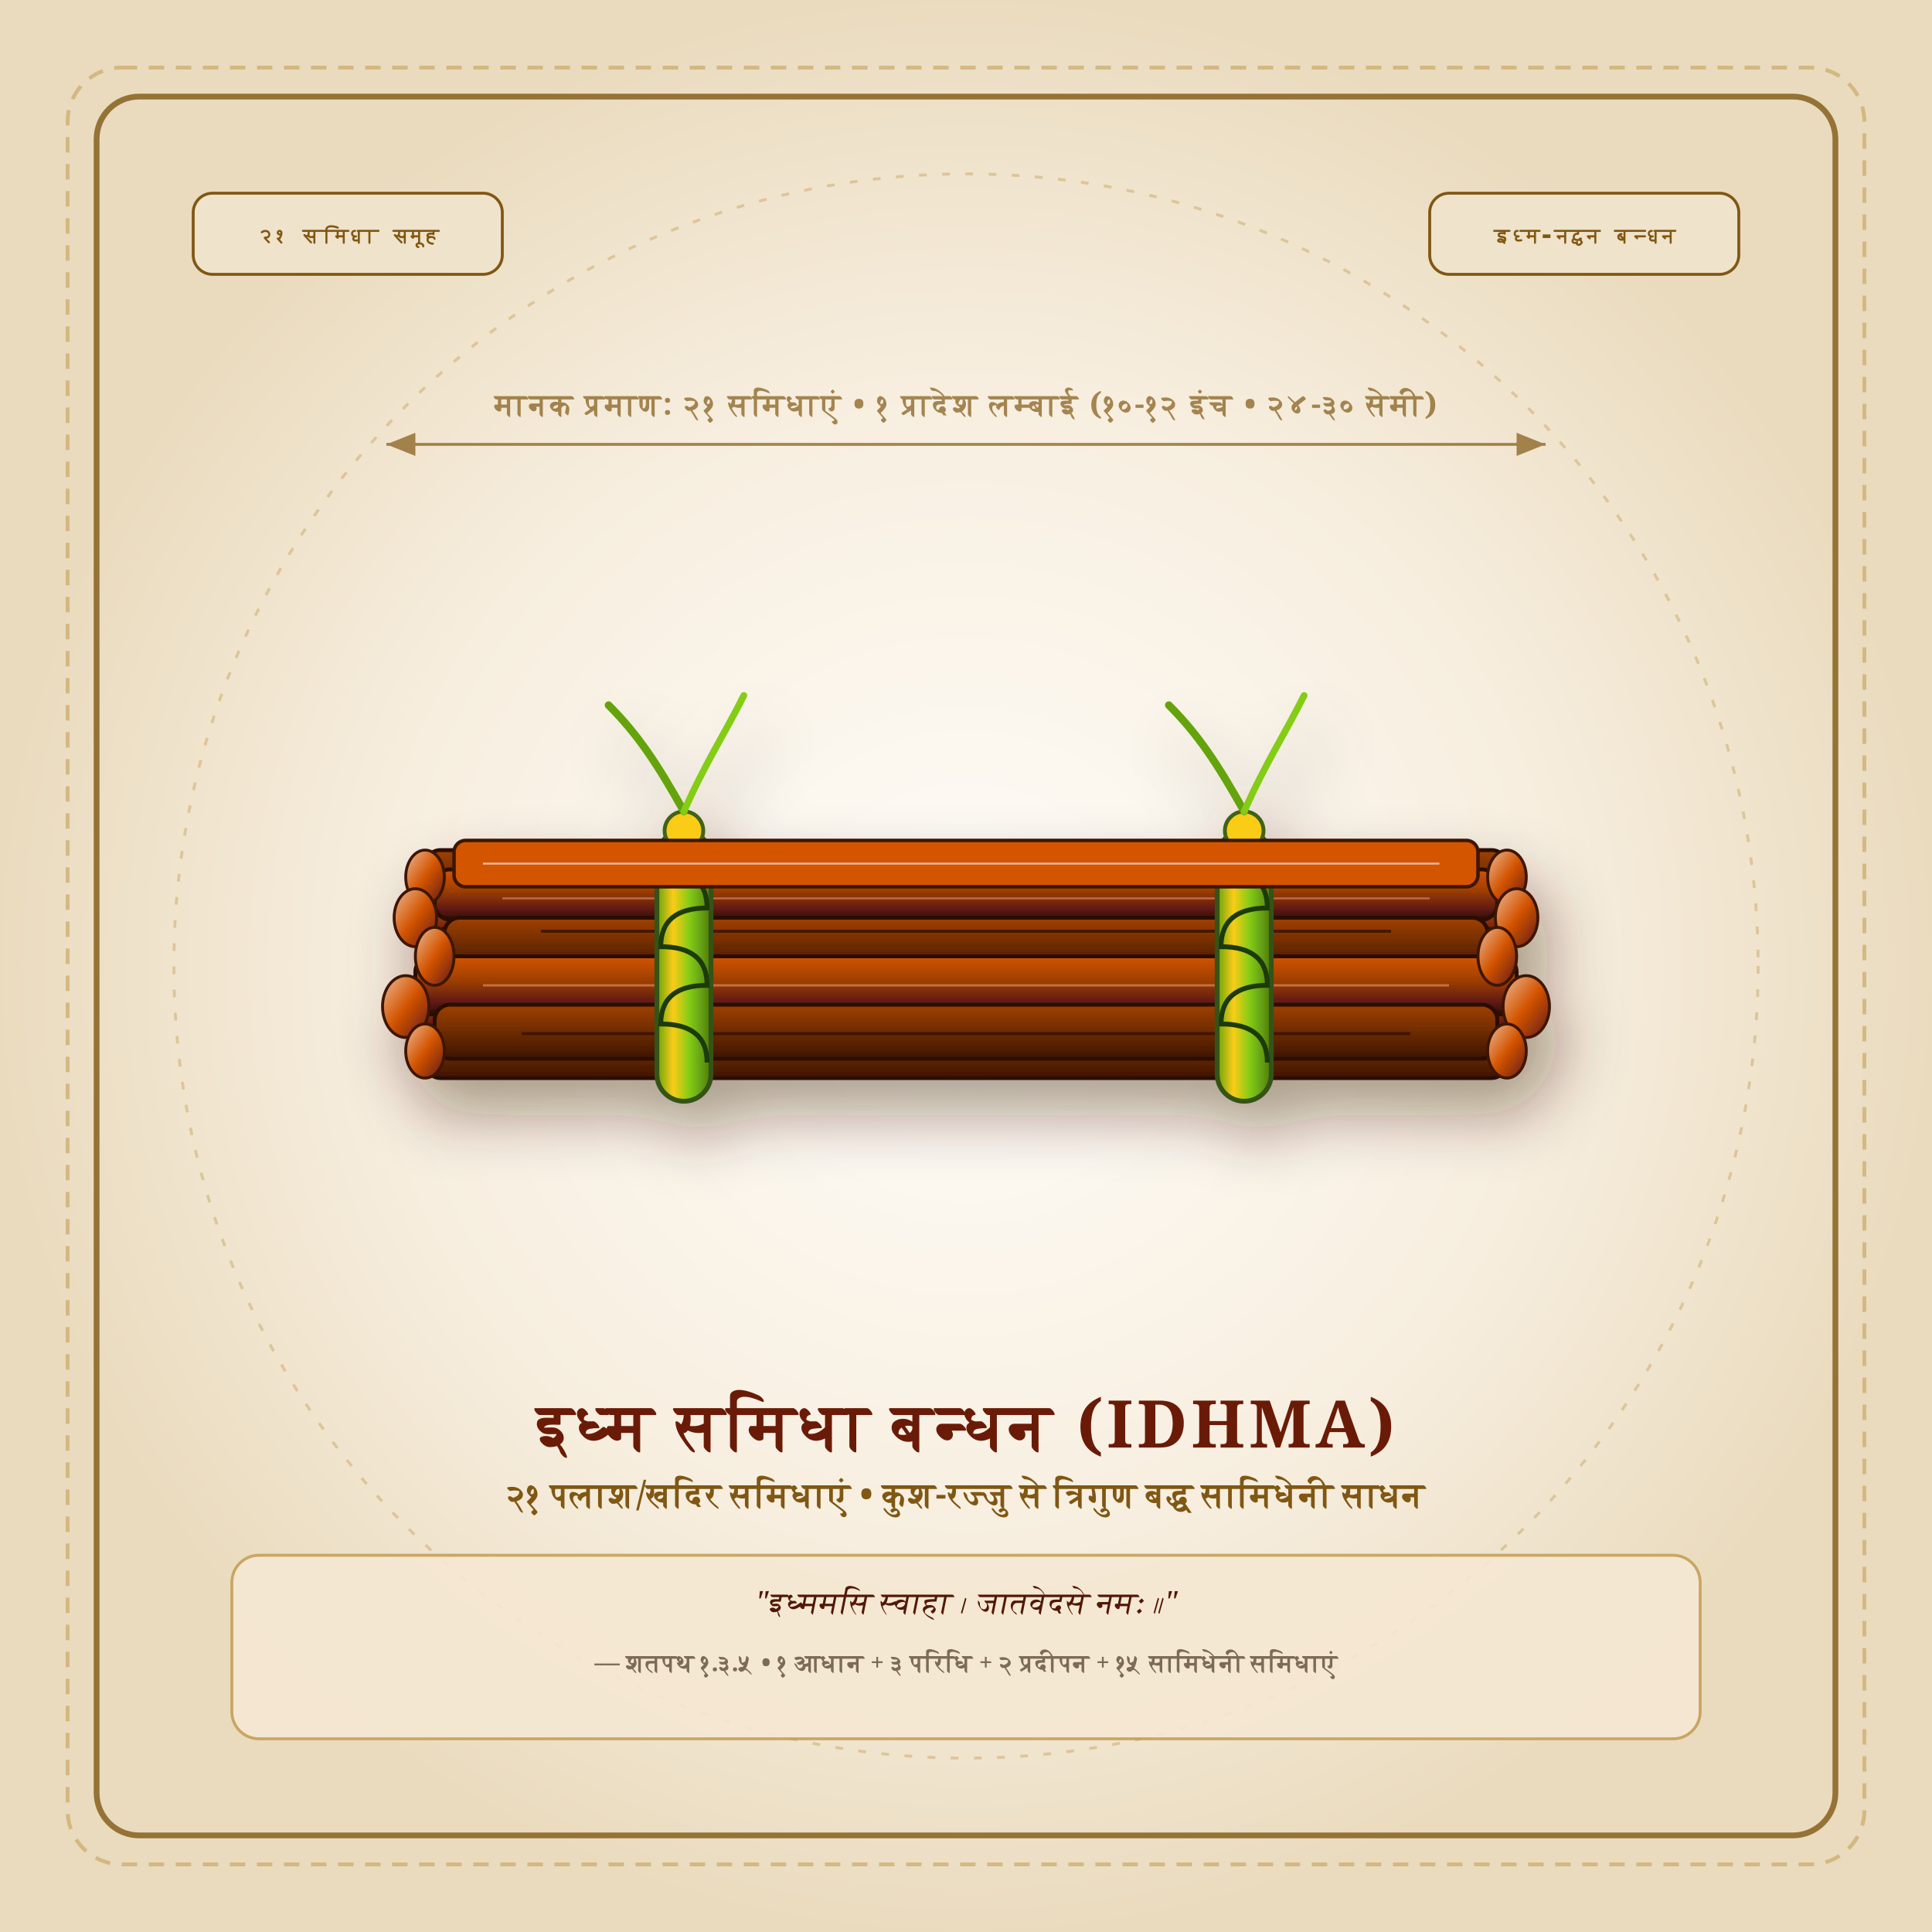
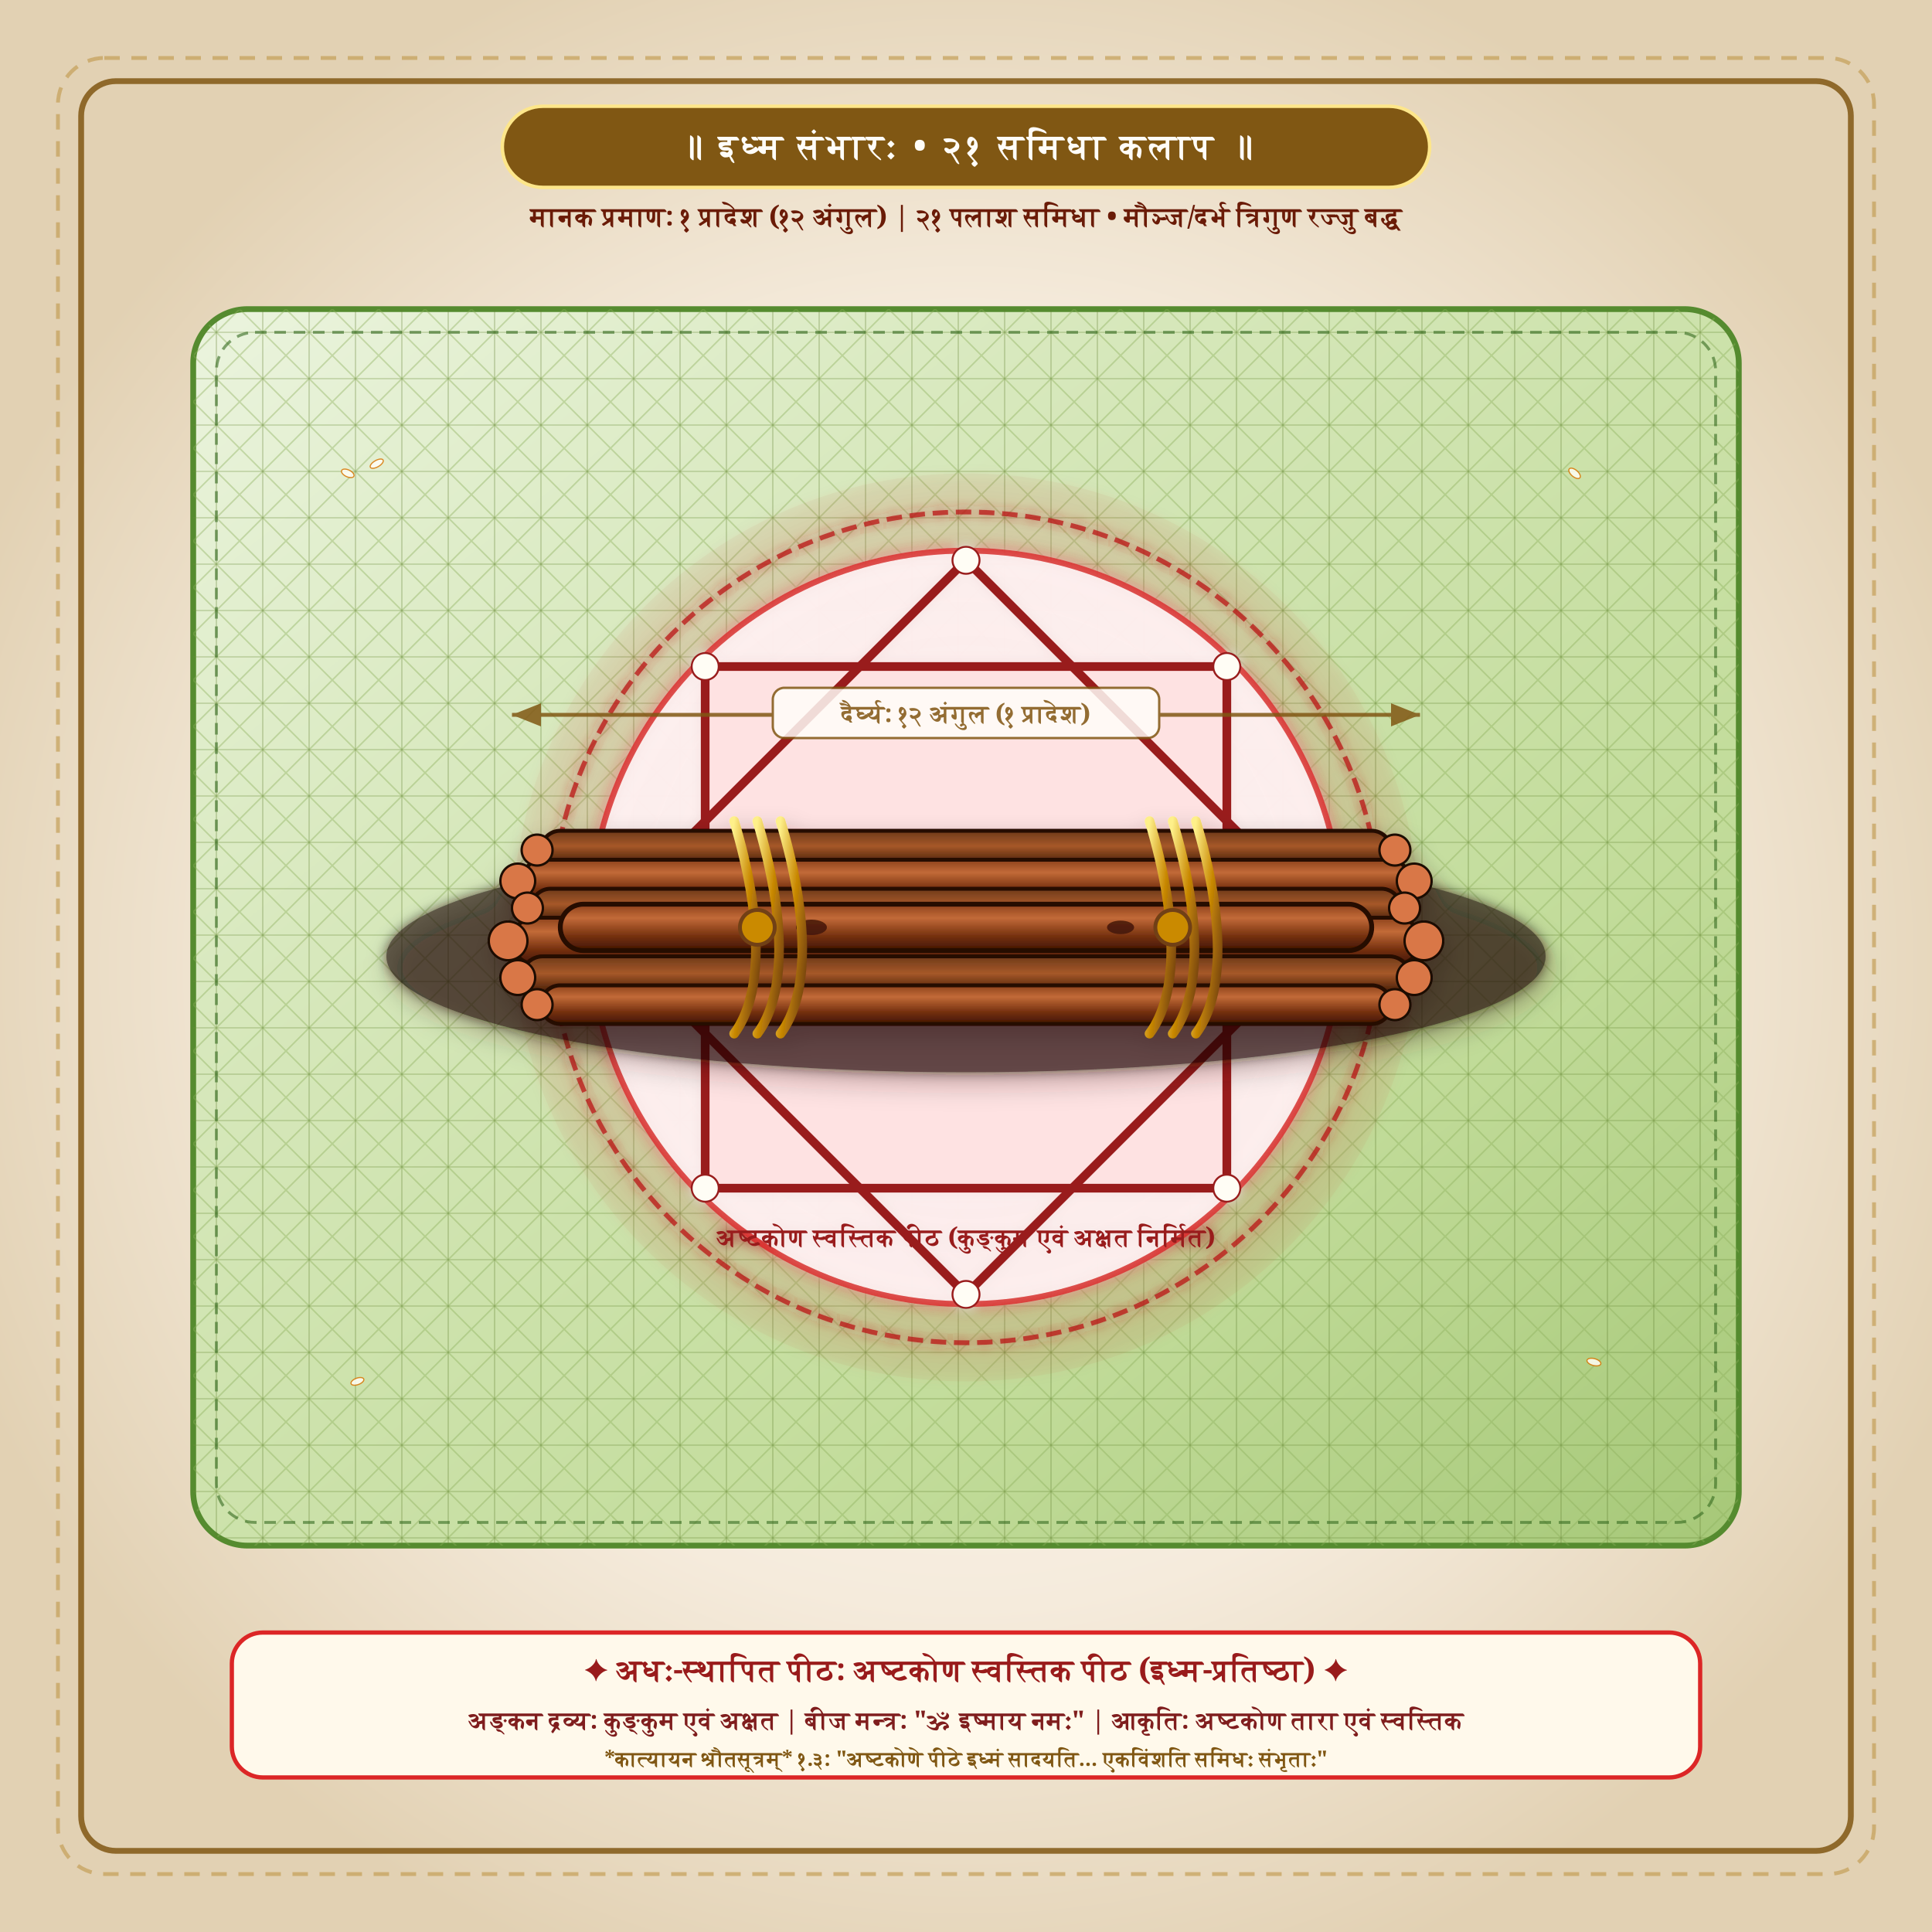
<svg xmlns="http://www.w3.org/2000/svg" viewBox="0 0 1000 1000" width="100%" height="100%">
  <defs>
-     <radialGradient id="bgGrad" cx="50%" cy="50%" r="50%">
-       <stop offset="0%" stop-color="#FFFDF9" />
-       <stop offset="60%" stop-color="#F7EEDF" />
-       <stop offset="100%" stop-color="#EADBBE" />
+     <radialGradient id="bgGrad" cx="50%" cy="50%" r="55%">
+       <stop offset="0%" stop-color="#FFFDF8" />
+       <stop offset="60%" stop-color="#F5EBDC" />
+       <stop offset="100%" stop-color="#E2D1B3" />
    </radialGradient>
-     <linearGradient id="stickPalasha" x1="0%" y1="0%" x2="0%" y2="100%">
-       <stop offset="0%" stop-color="#A04000" />
-       <stop offset="50%" stop-color="#6E2C00" />
-       <stop offset="100%" stop-color="#3E1404" />
+     <linearGradient id="kushaWeave" x1="0%" y1="0%" x2="100%" y2="100%">
+       <stop offset="0%" stop-color="#EBF4DE" />
+       <stop offset="30%" stop-color="#D7E8BC" />
+       <stop offset="70%" stop-color="#C2DC9A" />
+       <stop offset="100%" stop-color="#A6C878" />
    </linearGradient>
-     <linearGradient id="stickHighlight" x1="0%" y1="0%" x2="0%" y2="100%">
-       <stop offset="0%" stop-color="#D35400" />
-       <stop offset="40%" stop-color="#A04000" />
-       <stop offset="80%" stop-color="#5E1914" />
-       <stop offset="100%" stop-color="#2C0C04" />
+     <pattern id="kushaPattern" width="24" height="24" patternUnits="userSpaceOnUse">
+       <path d="M 0,0 L 24,24 M 24,0 L 0,24" stroke="#8CAE5B" stroke-width="0.8" opacity="0.4" />
+       <line x1="0" y1="12" x2="24" y2="12" stroke="#6C8E3B" stroke-width="0.6" opacity="0.35" />
+       <line x1="12" y1="0" x2="12" y2="24" stroke="#5E7E2F" stroke-width="0.6" opacity="0.35" />
+     </pattern>
+     <radialGradient id="ashtakonaAura" cx="50%" cy="50%" r="50%">
+       <stop offset="0%" stop-color="#FEE2E2" stop-opacity="0.9" />
+       <stop offset="50%" stop-color="#F87171" stop-opacity="0.5" />
+       <stop offset="100%" stop-color="#B91C1C" stop-opacity="0.08" />
+     </radialGradient>
+     <linearGradient id="samidhaWood1" x1="0%" y1="0%" x2="0%" y2="100%">
+       <stop offset="0%" stop-color="#8C421B" />
+       <stop offset="30%" stop-color="#C26A38" />
+       <stop offset="70%" stop-color="#732F0E" />
+       <stop offset="100%" stop-color="#421603" />
    </linearGradient>
-     <linearGradient id="barkEnd" x1="0%" y1="0%" x2="100%" y2="100%">
-       <stop offset="0%" stop-color="#EDBB99" />
-       <stop offset="50%" stop-color="#D35400" />
-       <stop offset="100%" stop-color="#5E1914" />
+     <linearGradient id="samidhaWood2" x1="0%" y1="0%" x2="0%" y2="100%">
+       <stop offset="0%" stop-color="#6E3A1A" />
+       <stop offset="40%" stop-color="#A65829" />
+       <stop offset="80%" stop-color="#4F2309" />
+       <stop offset="100%" stop-color="#2D1103" />
    </linearGradient>
-     <linearGradient id="kushaCord" x1="0%" y1="0%" x2="100%" y2="0%">
-       <stop offset="0%" stop-color="#65A30D" />
-       <stop offset="30%" stop-color="#FACC15" />
-       <stop offset="60%" stop-color="#84CC16" />
-       <stop offset="100%" stop-color="#4D7C0F" />
+     <linearGradient id="munjCord" x1="0%" y1="0%" x2="100%" y2="100%">
+       <stop offset="0%" stop-color="#FEF08A" />
+       <stop offset="50%" stop-color="#CA8A04" />
+       <stop offset="100%" stop-color="#713F12" />
    </linearGradient>
-     <filter id="patraShadow" x="-20%" y="-20%" width="150%" height="150%">
-       <feDropShadow dx="8" dy="18" stdDeviation="16" flood-color="#3B1705" flood-opacity="0.4" />
+     <filter id="yantraGlowFilter" x="-20%" y="-20%" width="140%" height="140%">
+       <feGaussianBlur stdDeviation="3" result="blur" />
+       <feComposite in="SourceGraphic" in2="blur" operator="over" />
+     </filter>
+     <filter id="patraDeepShadow" x="-25%" y="-25%" width="150%" height="150%">
+       <feDropShadow dx="8" dy="24" stdDeviation="16" flood-color="#1A0A03" flood-opacity="0.6" />
+       <feDropShadow dx="2" dy="6" stdDeviation="6" flood-color="#2E1306" flood-opacity="0.4" />
    </filter>
  </defs>
  <rect width="1000" height="1000" fill="url(#bgGrad)" />
-   <rect x="35" y="35" width="930" height="930" rx="28" fill="none" stroke="#C5A059" stroke-width="2" stroke-dasharray="8 6" opacity="0.6" />
-   <rect x="50" y="50" width="900" height="900" rx="22" fill="none" stroke="#805713" stroke-width="3" opacity="0.8" />
-   <circle cx="500" cy="500" r="410" fill="none" stroke="#C5A059" stroke-width="1.5" stroke-dasharray="4 8" opacity="0.45" />
-   <g opacity="0.7">
-     <line x1="200" y1="230" x2="800" y2="230" stroke="#805713" stroke-width="1.5" />
-     <path d="M 200 230 L 215 224 L 215 236 Z" fill="#805713" />
-     <path d="M 800 230 L 785 224 L 785 236 Z" fill="#805713" />
-     <text x="500" y="215" font-family="'Cinzel', 'Noto Serif', serif" font-size="16" font-weight="bold" fill="#805713" text-anchor="middle" letter-spacing="1">
-       मानक प्रमाण: २१ समिधाएं • १ प्रादेश लम्बाई (१०-१२ इंच • २४-३० सेमी)
+   <rect x="30" y="30" width="940" height="940" rx="24" fill="none" stroke="#C5A059" stroke-width="2" stroke-dasharray="8 6" opacity="0.7" />
+   <rect x="42" y="42" width="916" height="916" rx="18" fill="none" stroke="#805713" stroke-width="3" opacity="0.85" />
+   <g transform="translate(500, 85)" text-anchor="middle">
+     <rect x="-240" y="-30" width="480" height="42" rx="21" fill="#805713" stroke="#FDE68A" stroke-width="1.8" />
+     <text y="-3" font-family="'Cinzel', 'Noto Serif', serif" font-size="18" font-weight="900" fill="#FFFDF8" letter-spacing="2">
+       ॥ इध्म संभारः • २१ समिधा कलाप ॥
+     </text>
+     <text y="32" font-family="'Noto Serif', serif" font-size="14" font-weight="bold" fill="#6A1B07">
+       मानक प्रमाण: १ प्रादेश (१२ अंगुल) | २१ पलाश समिधा • मौञ्ज/दर्भ त्रिगुण रज्जु बद्ध
    </text>
  </g>
-   <g filter="url(#patraShadow)">
-     <rect x="220" y="440" width="560" height="28" rx="8" fill="url(#stickPalasha)" stroke="#2B0C03" stroke-width="2" />
-     <rect x="215" y="460" width="570" height="30" rx="8" fill="url(#stickHighlight)" stroke="#2B0C03" stroke-width="2" />
-     <rect x="225" y="480" width="550" height="30" rx="8" fill="url(#stickPalasha)" stroke="#2B0C03" stroke-width="2" />
-     <rect x="210" y="505" width="580" height="32" rx="8" fill="url(#stickHighlight)" stroke="#2B0C03" stroke-width="2" />
-     <rect x="220" y="530" width="560" height="28" rx="8" fill="url(#stickPalasha)" stroke="#2B0C03" stroke-width="2" />
-     <rect x="225" y="450" width="550" height="26" rx="8" fill="url(#stickHighlight)" stroke="#2B0C03" stroke-width="2" />
-     <rect x="230" y="475" width="540" height="28" rx="8" fill="url(#stickPalasha)" stroke="#2B0C03" stroke-width="2" />
-     <rect x="215" y="495" width="570" height="30" rx="8" fill="url(#stickHighlight)" stroke="#2B0C03" stroke-width="2" />
-     <rect x="225" y="520" width="550" height="28" rx="8" fill="url(#stickPalasha)" stroke="#2B0C03" stroke-width="2" />
-     <ellipse cx="220" cy="454" rx="10" ry="14" fill="url(#barkEnd)" stroke="#3E1404" stroke-width="1.5" />
-     <ellipse cx="215" cy="475" rx="11" ry="15" fill="url(#barkEnd)" stroke="#3E1404" stroke-width="1.5" />
-     <ellipse cx="225" cy="495" rx="10" ry="15" fill="url(#barkEnd)" stroke="#3E1404" stroke-width="1.5" />
-     <ellipse cx="210" cy="521" rx="12" ry="16" fill="url(#barkEnd)" stroke="#3E1404" stroke-width="1.5" />
-     <ellipse cx="220" cy="544" rx="10" ry="14" fill="url(#barkEnd)" stroke="#3E1404" stroke-width="1.5" />
-     <ellipse cx="780" cy="454" rx="10" ry="14" fill="url(#barkEnd)" stroke="#3E1404" stroke-width="1.5" />
-     <ellipse cx="785" cy="475" rx="11" ry="15" fill="url(#barkEnd)" stroke="#3E1404" stroke-width="1.5" />
-     <ellipse cx="775" cy="495" rx="10" ry="15" fill="url(#barkEnd)" stroke="#3E1404" stroke-width="1.5" />
-     <ellipse cx="790" cy="521" rx="12" ry="16" fill="url(#barkEnd)" stroke="#3E1404" stroke-width="1.5" />
-     <ellipse cx="780" cy="544" rx="10" ry="14" fill="url(#barkEnd)" stroke="#3E1404" stroke-width="1.5" />
-     <line x1="260" y1="465" x2="740" y2="465" stroke="#E59866" stroke-width="1" opacity="0.6" />
-     <line x1="280" y1="482" x2="720" y2="482" stroke="#2C0C04" stroke-width="1.5" opacity="0.75" />
-     <line x1="250" y1="510" x2="750" y2="510" stroke="#E59866" stroke-width="1.2" opacity="0.6" />
-     <line x1="270" y1="535" x2="730" y2="535" stroke="#2C0C04" stroke-width="1.5" opacity="0.75" />
-     <g>
-       <rect x="340" y="430" width="28" height="140" rx="14" fill="url(#kushaCord)" stroke="#365314" stroke-width="2.5" />
-       <path d="M 342 450 Q 366 450, 366 470 Q 342 470, 342 490 Q 366 490, 366 510 Q 342 510, 342 530 Q 366 530, 366 550" stroke="#1E3A08" stroke-width="2.5" fill="none" />
-       <circle cx="354" cy="430" r="10" fill="#FACC15" stroke="#3F6212" stroke-width="2" />
-       <path d="M 354 420 C 340 395, 330 380, 315 365" stroke="#65A30D" stroke-width="4" stroke-linecap="round" fill="none" />
-       <path d="M 354 420 C 365 395, 375 380, 385 360" stroke="#84CC16" stroke-width="3.5" stroke-linecap="round" fill="none" />
+   <g transform="translate(100, 160)">
+     <rect x="0" y="0" width="800" height="640" rx="28" fill="url(#kushaWeave)" stroke="#558B2F" stroke-width="3" />
+     <rect x="0" y="0" width="800" height="640" rx="28" fill="url(#kushaPattern)" />
+     <rect x="12" y="12" width="776" height="616" rx="20" fill="none" stroke="#33691E" stroke-width="1.5" stroke-dasharray="6 4" opacity="0.6" />
+     <g fill="#FFFDF5" stroke="#D97706" stroke-width="0.6" opacity="0.85">
+       <ellipse cx="80" cy="85" rx="3.5" ry="1.8" transform="rotate(25 80 85)" />
+       <ellipse cx="95" cy="80" rx="3.8" ry="1.7" transform="rotate(-30 95 80)" />
+       <ellipse cx="715" cy="85" rx="3.6" ry="1.8" transform="rotate(40 715 85)" />
+       <ellipse cx="725" cy="545" rx="3.7" ry="1.8" transform="rotate(15 725 545)" />
+       <ellipse cx="85" cy="555" rx="3.5" ry="1.7" transform="rotate(-20 85 555)" />
    </g>
-     <g>
-       <rect x="630" y="430" width="28" height="140" rx="14" fill="url(#kushaCord)" stroke="#365314" stroke-width="2.5" />
-       <path d="M 632 450 Q 656 450, 656 470 Q 632 470, 632 490 Q 656 490, 656 510 Q 632 510, 632 530 Q 656 530, 656 550" stroke="#1E3A08" stroke-width="2.5" fill="none" />
-       <circle cx="644" cy="430" r="10" fill="#FACC15" stroke="#3F6212" stroke-width="2" />
-       <path d="M 644 420 C 630 395, 620 380, 605 365" stroke="#65A30D" stroke-width="4" stroke-linecap="round" fill="none" />
-       <path d="M 644 420 C 655 395, 665 380, 675 360" stroke="#84CC16" stroke-width="3.5" stroke-linecap="round" fill="none" />
+     <g id="underlying-yantra-idhma" transform="translate(400, 320)" filter="url(#yantraGlowFilter)">
+       <circle cx="0" cy="0" r="235" fill="url(#ashtakonaAura)" opacity="0.45" />
+       <circle cx="0" cy="0" r="215" fill="none" stroke="#B91C1C" stroke-width="2.5" stroke-dasharray="8 4" opacity="0.75" />
+       <circle cx="0" cy="0" r="195" fill="#FEF2F2" stroke="#DC2626" stroke-width="3" opacity="0.85" />
+       <polygon points="-135,-135 135,-135 135,135 -135,135" fill="#FEE2E2" stroke="#991B1B" stroke-width="4.5" />
+       <polygon points="0,-190 190,0 0,190 -190,0" fill="none" stroke="#991B1B" stroke-width="4.5" />
+       <g fill="#FFFDF5" stroke="#991B1B" stroke-width="1">
+         <circle cx="0" cy="-190" r="7" />
+         <circle cx="190" cy="0" r="7" />
+         <circle cx="0" cy="190" r="7" />
+         <circle cx="-190" cy="0" r="7" />
+         <circle cx="-135" cy="-135" r="7" />
+         <circle cx="135" cy="-135" r="7" />
+         <circle cx="135" cy="135" r="7" />
+         <circle cx="-135" cy="135" r="7" />
+       </g>
+       <g stroke="#991B1B" stroke-width="4" stroke-linecap="square" fill="none">
+         <line x1="-36" y1="0" x2="36" y2="0" />
+         <line x1="0" y1="-36" x2="0" y2="36" />
+         <line x1="36" y1="0" x2="36" y2="24" />
+         <line x1="-36" y1="0" x2="-36" y2="-24" />
+         <line x1="0" y1="36" x2="-24" y2="36" />
+         <line x1="0" y1="-36" x2="24" y2="-36" />
+       </g>
+       <circle cx="0" cy="0" r="32" fill="#FFFFFF" stroke="#991B1B" stroke-width="2" />
+       <text x="0" y="10" font-family="'Noto Serif', serif" font-size="28" font-weight="900" fill="#991B1B" text-anchor="middle">
+         ॐ
+       </text>
+       <text x="0" y="165" font-family="'Noto Serif', serif" font-size="13" font-weight="900" fill="#991B1B" text-anchor="middle">
+         अष्टकोण स्वस्तिक पीठ (कुङ्कुम एवं अक्षत निर्मित)
+       </text>
    </g>
-     <rect x="235" y="435" width="530" height="24" rx="6" fill="#D35400" stroke="#3E1404" stroke-width="1.8" />
-     <line x1="250" y1="447" x2="745" y2="447" stroke="#FADBD8" stroke-width="1" opacity="0.75" />
+     <g id="idhma-bundle" filter="url(#patraDeepShadow)">
+       <ellipse cx="400" cy="335" rx="300" ry="60" fill="#140602" opacity="0.6" filter="url(#yantraGlowFilter)" />
+       <rect x="180" y="270" width="440" height="20" rx="10" fill="url(#samidhaWood2)" stroke="#260802" stroke-width="2" />
+       <rect x="170" y="285" width="460" height="22" rx="11" fill="url(#samidhaWood1)" stroke="#260802" stroke-width="2" />
+       <rect x="175" y="300" width="450" height="20" rx="10" fill="url(#samidhaWood2)" stroke="#260802" stroke-width="2" />
+       <rect x="165" y="315" width="470" height="24" rx="12" fill="url(#samidhaWood1)" stroke="#260802" stroke-width="2" />
+       <rect x="170" y="335" width="460" height="22" rx="11" fill="url(#samidhaWood2)" stroke="#260802" stroke-width="2" />
+       <rect x="180" y="350" width="440" height="20" rx="10" fill="url(#samidhaWood1)" stroke="#260802" stroke-width="2" />
+       <g stroke="#1A0702" stroke-width="1.2" fill="#D97746">
+         <circle cx="178" cy="280" r="8" />
+         <circle cx="168" cy="296" r="9" />
+         <circle cx="173" cy="310" r="8" />
+         <circle cx="163" cy="327" r="10" />
+         <circle cx="168" cy="346" r="9" />
+         <circle cx="178" cy="360" r="8" />
+         <circle cx="622" cy="280" r="8" />
+         <circle cx="632" cy="296" r="9" />
+         <circle cx="627" cy="310" r="8" />
+         <circle cx="637" cy="327" r="10" />
+         <circle cx="632" cy="346" r="9" />
+         <circle cx="622" cy="360" r="8" />
+       </g>
+       <rect x="190" y="308" width="420" height="24" rx="12" fill="url(#samidhaWood1)" stroke="#260802" stroke-width="2.5" />
+       <ellipse cx="320" cy="320" rx="8" ry="4" fill="#3D1204" opacity="0.8" />
+       <ellipse cx="480" cy="320" rx="7" ry="3.5" fill="#3D1204" opacity="0.8" />
+       <g fill="none" stroke="url(#munjCord)" stroke-width="5" stroke-linecap="round">
+         <path d="M 280,265 C 295,315, 295,355, 280,375" />
+         <path d="M 292,265 C 307,315, 307,355, 292,375" />
+         <path d="M 304,265 C 319,315, 319,355, 304,375" />
+       </g>
+       <circle cx="292" cy="320" r="9" fill="#CA8A04" stroke="#713F12" stroke-width="2" />
+       <g fill="none" stroke="url(#munjCord)" stroke-width="5" stroke-linecap="round">
+         <path d="M 495,265 C 510,315, 510,355, 495,375" />
+         <path d="M 507,265 C 522,315, 522,355, 507,375" />
+         <path d="M 519,265 C 534,315, 534,355, 519,375" />
+       </g>
+       <circle cx="507" cy="320" r="9" fill="#CA8A04" stroke="#713F12" stroke-width="2" />
+     </g>
+     <g opacity="0.85">
+       <line x1="165" y1="210" x2="635" y2="210" stroke="#805713" stroke-width="2" />
+       <polygon points="165,210 180,204 180,216" fill="#805713" />
+       <polygon points="635,210 620,204 620,216" fill="#805713" />
+       <rect x="300" y="196" width="200" height="26" rx="6" fill="#FFFDF8" stroke="#805713" stroke-width="1.2" />
+       <text x="400" y="214" font-family="'Cinzel', 'Noto Serif', serif" font-size="13" font-weight="900" fill="#805713" text-anchor="middle">
+         दैर्घ्य: १२ अंगुल (१ प्रादेश)
+       </text>
+     </g>
  </g>
-   <g transform="translate(500, 750)" text-anchor="middle">
-     <text y="0" font-family="'Cinzel', 'Noto Serif', serif" font-size="34" font-weight="900" fill="#6A1B07" letter-spacing="2">
-       इध्म समिधा बन्धन (IDHMA)
+   <g transform="translate(500, 890)" text-anchor="middle">
+     <rect x="-380" y="-45" width="760" height="75" rx="16" fill="#FFF9EB" stroke="#DC2626" stroke-width="2.2" />
+     <text y="-20" font-family="'Noto Serif', serif" font-size="16" font-weight="900" fill="#991B1B">
+       ✦ अधः-स्थापित पीठ: अष्टकोण स्वस्तिक पीठ (इध्म-प्रतिष्ठा) ✦
    </text>
-     <text y="30" font-family="'Noto Serif', serif" font-size="18" font-weight="bold" fill="#805713">
-       २१ पलाश/खदिर समिधाएं • कुश-रज्जु से त्रिगुण बद्ध सामिधेनी साधन
+     <text y="5" font-family="'Noto Serif', serif" font-size="13" font-weight="bold" fill="#7F1D1D">
+       अङ्कन द्रव्य: कुङ्कुम एवं अक्षत | बीज मन्त्र: "ॐ इष्माय नमः" | आकृति: अष्टकोण तारा एवं स्वस्तिक
    </text>
-     <rect x="-380" y="55" width="760" height="95" rx="14" fill="#F5E8D3" stroke="#C5A059" stroke-width="1.5" opacity="0.9" />
-     <text y="85" font-family="'Noto Serif', serif" font-size="16" font-style="italic" fill="#521706">
-       "इध्ममसि स्वाहा । जातवेदसे नमः ॥"
-     </text>
-     <text y="115" font-family="'Noto Serif', serif" font-size="13" font-weight="600" fill="#7D6B57">
-       — शतपथ १.३.५ • १ आधान + ३ परिधि + २ प्रदीपन + १५ सामिधेनी समिधाएं
-     </text>
-   </g>
-   <g transform="translate(100, 100)">
-     <rect x="0" y="0" width="160" height="42" rx="10" fill="#EFE3CB" stroke="#805713" stroke-width="1.5" />
-     <text x="80" y="26" font-family="monospace" font-size="13" font-weight="bold" fill="#805713" text-anchor="middle">
-       २१ समिधा समूह
-     </text>
-   </g>
-   <g transform="translate(740, 100)">
-     <rect x="0" y="0" width="160" height="42" rx="10" fill="#EFE3CB" stroke="#805713" stroke-width="1.5" />
-     <text x="80" y="26" font-family="monospace" font-size="13" font-weight="bold" fill="#805713" text-anchor="middle">
-       इध्म-नद्धन बन्धन
+     <text y="24" font-family="'Noto Serif', serif" font-size="11" font-weight="bold" fill="#805713">
+       *कात्यायन श्रौतसूत्रम्* १.३: "अष्टकोणे पीठे इध्मं सादयति... एकविंशति समिधः संभृताः"
    </text>
  </g>
</svg>
